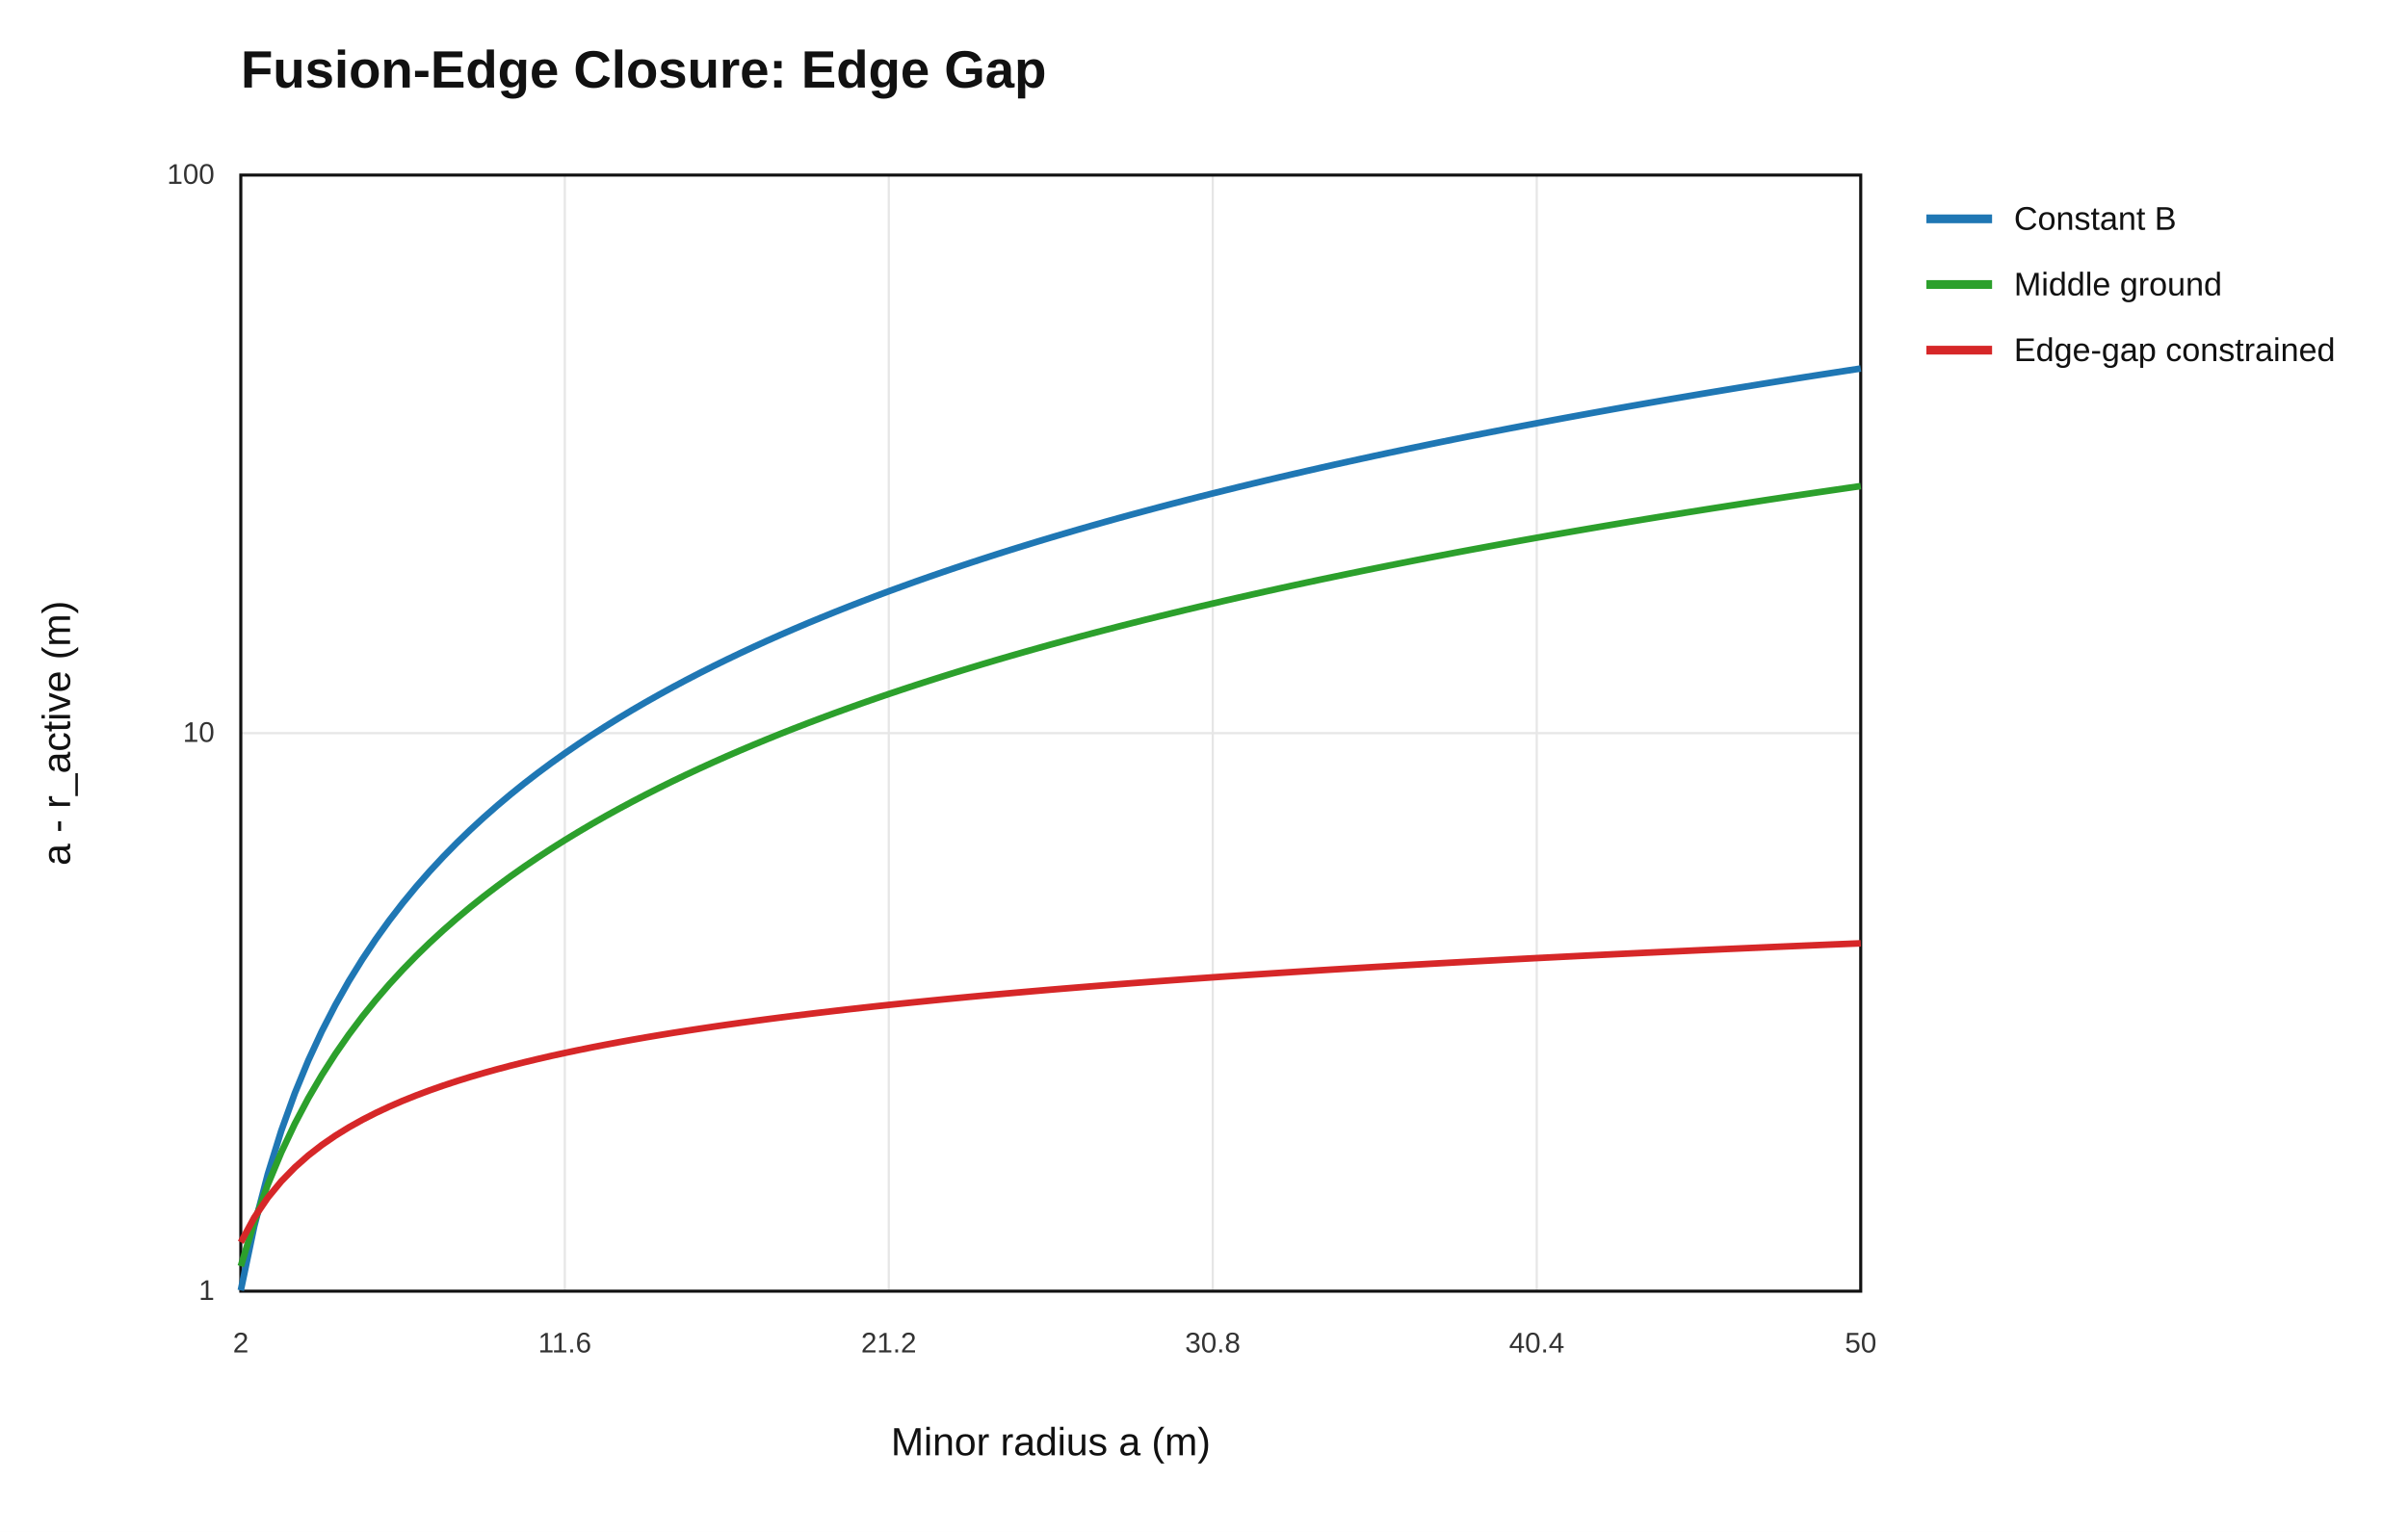
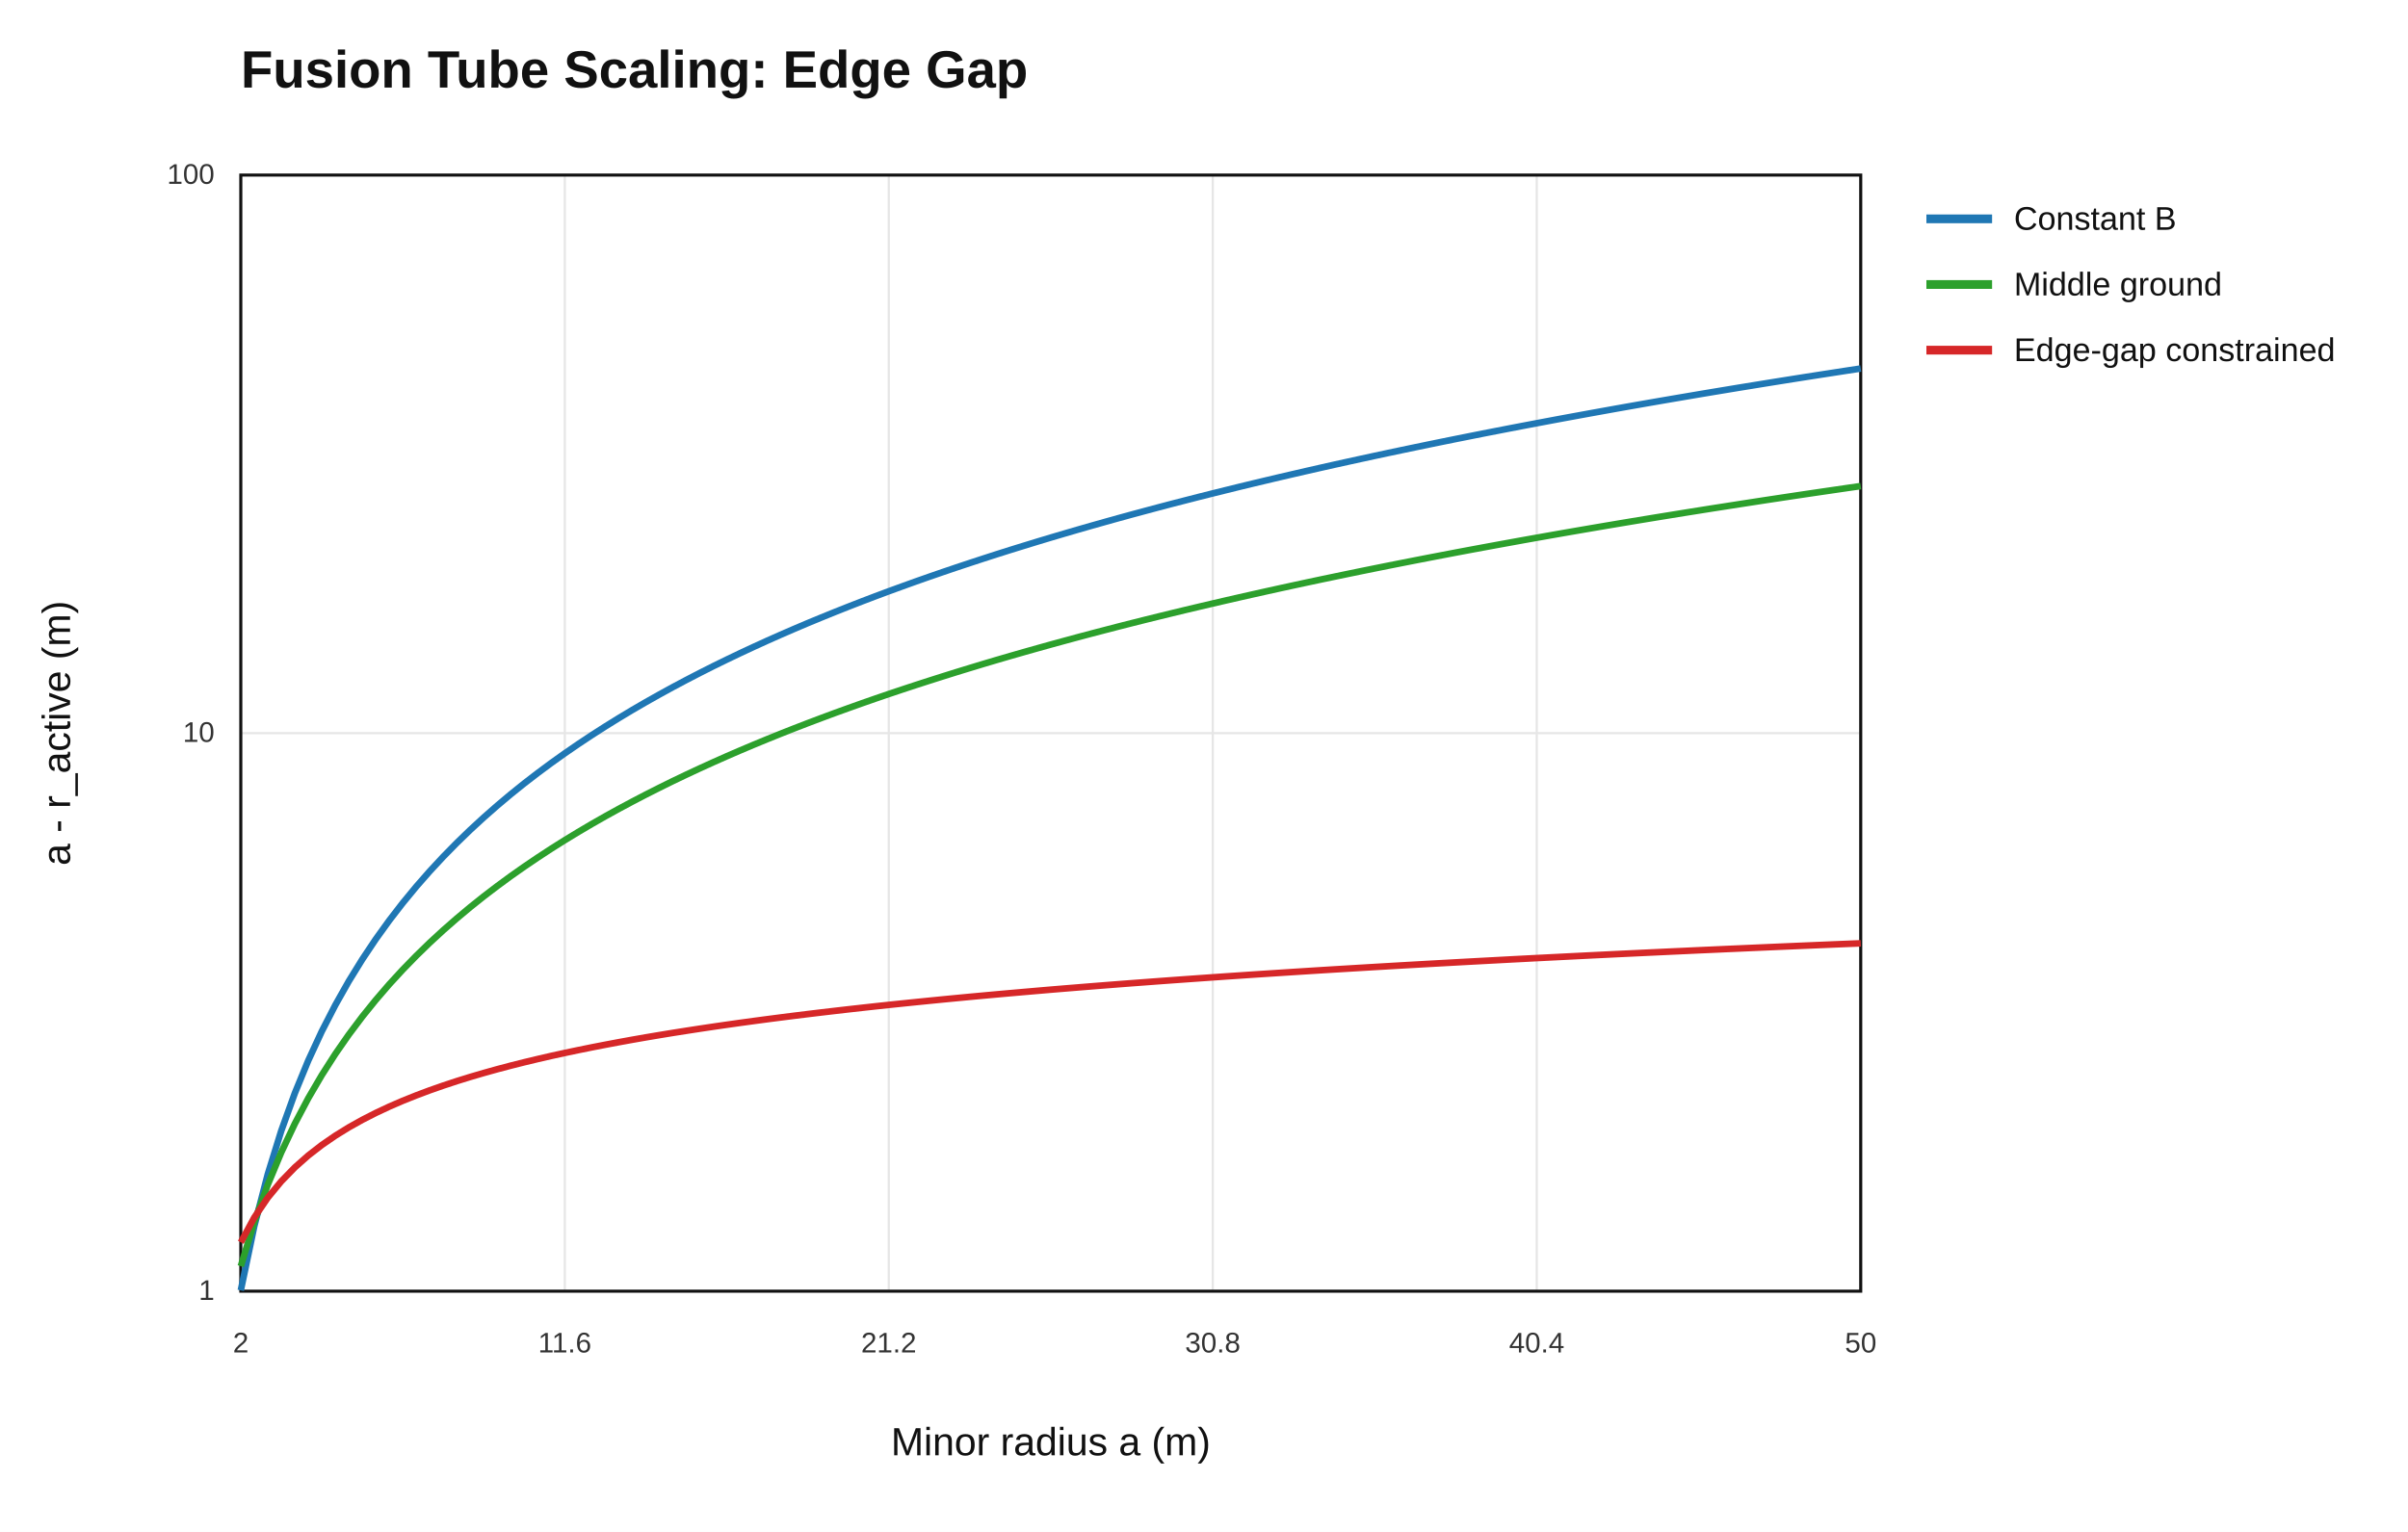
<svg xmlns="http://www.w3.org/2000/svg" width="1100" height="700" viewBox="0 0 1100 700">
  <rect width="100%" height="100%" fill="#ffffff" />
-   <text x="110" y="40" font-family="Arial, sans-serif" font-size="24" font-weight="700" fill="#111">Fusion-Edge Closure: Edge Gap</text>
+   <text x="110" y="40" font-family="Arial, sans-serif" font-size="24" font-weight="700" fill="#111">Fusion Tube Scaling: Edge Gap</text>
  <text x="480.0" y="665" text-anchor="middle" font-family="Arial, sans-serif" font-size="18" fill="#111">Minor radius a (m)</text>
  <text x="32" y="335.0" transform="rotate(-90 32 335.0)" text-anchor="middle" font-family="Arial, sans-serif" font-size="18" fill="#111">a - r_active (m)</text>
  <line x1="110.00" y1="80" x2="110.00" y2="590" stroke="#e6e6e6" stroke-width="1" />
  <text x="110.00" y="618" text-anchor="middle" font-family="Arial, sans-serif" font-size="13" fill="#333">2</text>
  <line x1="258.00" y1="80" x2="258.00" y2="590" stroke="#e6e6e6" stroke-width="1" />
  <text x="258.00" y="618" text-anchor="middle" font-family="Arial, sans-serif" font-size="13" fill="#333">11.6</text>
  <line x1="406.00" y1="80" x2="406.00" y2="590" stroke="#e6e6e6" stroke-width="1" />
  <text x="406.00" y="618" text-anchor="middle" font-family="Arial, sans-serif" font-size="13" fill="#333">21.2</text>
  <line x1="554.00" y1="80" x2="554.00" y2="590" stroke="#e6e6e6" stroke-width="1" />
  <text x="554.00" y="618" text-anchor="middle" font-family="Arial, sans-serif" font-size="13" fill="#333">30.8</text>
  <line x1="702.00" y1="80" x2="702.00" y2="590" stroke="#e6e6e6" stroke-width="1" />
  <text x="702.00" y="618" text-anchor="middle" font-family="Arial, sans-serif" font-size="13" fill="#333">40.4</text>
  <line x1="850.00" y1="80" x2="850.00" y2="590" stroke="#e6e6e6" stroke-width="1" />
  <text x="850.00" y="618" text-anchor="middle" font-family="Arial, sans-serif" font-size="13" fill="#333">50</text>
  <line x1="110" y1="590.00" x2="850" y2="590.00" stroke="#e6e6e6" stroke-width="1" />
  <text x="98" y="594.00" text-anchor="end" font-family="Arial, sans-serif" font-size="13" fill="#333">1</text>
  <line x1="110" y1="335.00" x2="850" y2="335.00" stroke="#e6e6e6" stroke-width="1" />
  <text x="98" y="339.00" text-anchor="end" font-family="Arial, sans-serif" font-size="13" fill="#333">10</text>
  <line x1="110" y1="80.00" x2="850" y2="80.00" stroke="#e6e6e6" stroke-width="1" />
  <text x="98" y="84.00" text-anchor="end" font-family="Arial, sans-serif" font-size="13" fill="#333">100</text>
  <rect x="110" y="80" width="740" height="510" fill="none" stroke="#111" stroke-width="1.4" />
  <polyline fill="none" stroke="#1f77b4" stroke-width="3" points="110.00,589.63 116.17,560.25 122.33,536.52 128.50,516.65 134.67,499.56 140.83,484.59 147.00,471.26 153.17,459.27 159.33,448.36 165.50,438.37 171.67,429.14 177.83,420.59 184.00,412.60 190.17,405.12 196.33,398.09 202.50,391.45 208.67,385.16 214.83,379.20 221.00,373.52 227.17,368.10 233.33,362.92 239.50,357.96 245.67,353.21 251.83,348.64 258.00,344.24 264.17,340.00 270.33,335.91 276.50,331.96 282.67,328.13 288.83,324.43 295.00,320.85 301.17,317.37 307.33,313.99 313.50,310.71 319.67,307.52 325.83,304.41 332.00,301.39 338.17,298.44 344.33,295.57 350.50,292.76 356.67,290.02 362.83,287.35 369.00,284.73 375.17,282.18 381.33,279.68 387.50,277.23 393.67,274.83 399.83,272.48 406.00,270.18 412.17,267.93 418.33,265.71 424.50,263.54 430.67,261.41 436.83,259.32 443.00,257.27 449.17,255.25 455.33,253.26 461.50,251.31 467.67,249.40 473.83,247.51 480.00,245.65 486.17,243.83 492.33,242.03 498.50,240.26 504.67,238.52 510.83,236.80 517.00,235.11 523.17,233.45 529.33,231.80 535.50,230.18 541.67,228.59 547.83,227.01 554.00,225.46 560.17,223.93 566.33,222.41 572.50,220.92 578.67,219.45 584.83,217.99 591.00,216.56 597.17,215.14 603.33,213.74 609.50,212.35 615.67,210.99 621.83,209.64 628.00,208.30 634.17,206.98 640.33,205.68 646.50,204.39 652.67,203.11 658.83,201.85 665.00,200.60 671.17,199.37 677.33,198.14 683.50,196.94 689.67,195.74 695.83,194.56 702.00,193.39 708.17,192.23 714.33,191.08 720.50,189.95 726.67,188.82 732.83,187.71 739.00,186.60 745.17,185.51 751.33,184.43 757.50,183.36 763.67,182.30 769.83,181.25 776.00,180.20 782.17,179.17 788.33,178.15 794.50,177.13 800.67,176.13 806.83,175.13 813.00,174.14 819.17,173.16 825.33,172.19 831.50,171.23 837.67,170.28 843.83,169.33 850.00,168.39" />
  <line x1="880" y1="100" x2="910" y2="100" stroke="#1f77b4" stroke-width="4" />
  <text x="920" y="105" font-family="Arial, sans-serif" font-size="15" fill="#111">Constant B</text>
  <polyline fill="none" stroke="#2ca02c" stroke-width="3" points="110.00,578.59 116.17,558.39 122.33,541.32 128.50,526.54 134.67,513.49 140.83,501.82 147.00,491.27 153.17,481.63 159.33,472.77 165.50,464.56 171.67,456.92 177.83,449.77 184.00,443.06 190.17,436.73 196.33,430.74 202.50,425.06 208.67,419.66 214.83,414.51 221.00,409.58 227.17,404.87 233.33,400.35 239.50,396.01 245.67,391.83 251.83,387.80 258.00,383.91 264.17,380.16 270.33,376.53 276.50,373.01 282.67,369.60 288.83,366.30 295.00,363.09 301.17,359.97 307.33,356.93 313.50,353.98 319.67,351.10 325.83,348.30 332.00,345.56 338.17,342.89 344.33,340.29 350.50,337.74 356.67,335.25 362.83,332.82 369.00,330.44 375.17,328.11 381.33,325.82 387.50,323.59 393.67,321.39 399.83,319.24 406.00,317.13 412.17,315.06 418.33,313.03 424.50,311.04 430.67,309.08 436.83,307.15 443.00,305.26 449.17,303.39 455.33,301.56 461.50,299.76 467.67,297.99 473.83,296.25 480.00,294.53 486.17,292.84 492.33,291.17 498.50,289.53 504.67,287.92 510.83,286.32 517.00,284.75 523.17,283.20 529.33,281.68 535.50,280.17 541.67,278.68 547.83,277.22 554.00,275.77 560.17,274.34 566.33,272.93 572.50,271.54 578.67,270.16 584.83,268.80 591.00,267.46 597.17,266.13 603.33,264.82 609.50,263.53 615.67,262.25 621.83,260.98 628.00,259.73 634.17,258.49 640.33,257.27 646.50,256.06 652.67,254.86 658.83,253.68 665.00,252.50 671.17,251.34 677.33,250.20 683.50,249.06 689.67,247.94 695.83,246.82 702.00,245.72 708.17,244.63 714.33,243.55 720.50,242.48 726.67,241.42 732.83,240.37 739.00,239.33 745.17,238.30 751.33,237.28 757.50,236.27 763.67,235.27 769.83,234.27 776.00,233.29 782.17,232.31 788.33,231.35 794.50,230.39 800.67,229.44 806.83,228.49 813.00,227.56 819.17,226.63 825.33,225.71 831.50,224.80 837.67,223.90 843.83,223.00 850.00,222.11" />
  <line x1="880" y1="130" x2="910" y2="130" stroke="#2ca02c" stroke-width="4" />
  <text x="920" y="135" font-family="Arial, sans-serif" font-size="15" fill="#111">Middle ground</text>
  <polyline fill="none" stroke="#d62728" stroke-width="3" points="110.00,567.68 116.17,556.32 122.33,547.26 128.50,539.78 134.67,533.45 140.83,527.99 147.00,523.21 153.17,518.96 159.33,515.15 165.50,511.70 171.67,508.55 177.83,505.66 184.00,502.99 190.17,500.52 196.33,498.21 202.50,496.05 208.67,494.01 214.83,492.10 221.00,490.29 227.17,488.57 233.33,486.94 239.50,485.39 245.67,483.91 251.83,482.49 258.00,481.14 264.17,479.84 270.33,478.59 276.50,477.39 282.67,476.23 288.83,475.11 295.00,474.03 301.17,472.99 307.33,471.98 313.50,471.01 319.67,470.06 325.83,469.14 332.00,468.25 338.17,467.38 344.33,466.54 350.50,465.72 356.67,464.92 362.83,464.14 369.00,463.38 375.17,462.64 381.33,461.92 387.50,461.21 393.67,460.52 399.83,459.84 406.00,459.18 412.17,458.54 418.33,457.91 424.50,457.29 430.67,456.68 436.83,456.09 443.00,455.50 449.17,454.93 455.33,454.37 461.50,453.82 467.67,453.28 473.83,452.75 480.00,452.22 486.17,451.71 492.33,451.21 498.50,450.71 504.67,450.22 510.83,449.74 517.00,449.27 523.17,448.81 529.33,448.35 535.50,447.90 541.67,447.46 547.83,447.02 554.00,446.59 560.17,446.16 566.33,445.75 572.50,445.33 578.67,444.93 584.83,444.53 591.00,444.13 597.17,443.74 603.33,443.35 609.50,442.97 615.67,442.60 621.83,442.23 628.00,441.86 634.17,441.50 640.33,441.14 646.50,440.79 652.67,440.44 658.83,440.10 665.00,439.76 671.17,439.42 677.33,439.09 683.50,438.76 689.67,438.43 695.83,438.11 702.00,437.79 708.17,437.48 714.33,437.17 720.50,436.86 726.67,436.55 732.83,436.25 739.00,435.95 745.17,435.66 751.33,435.37 757.50,435.08 763.67,434.79 769.83,434.51 776.00,434.22 782.17,433.95 788.33,433.67 794.50,433.40 800.67,433.13 806.83,432.86 813.00,432.59 819.17,432.33 825.33,432.07 831.50,431.81 837.67,431.55 843.83,431.30 850.00,431.05" />
  <line x1="880" y1="160" x2="910" y2="160" stroke="#d62728" stroke-width="4" />
  <text x="920" y="165" font-family="Arial, sans-serif" font-size="15" fill="#111">Edge-gap constrained</text>
</svg>
